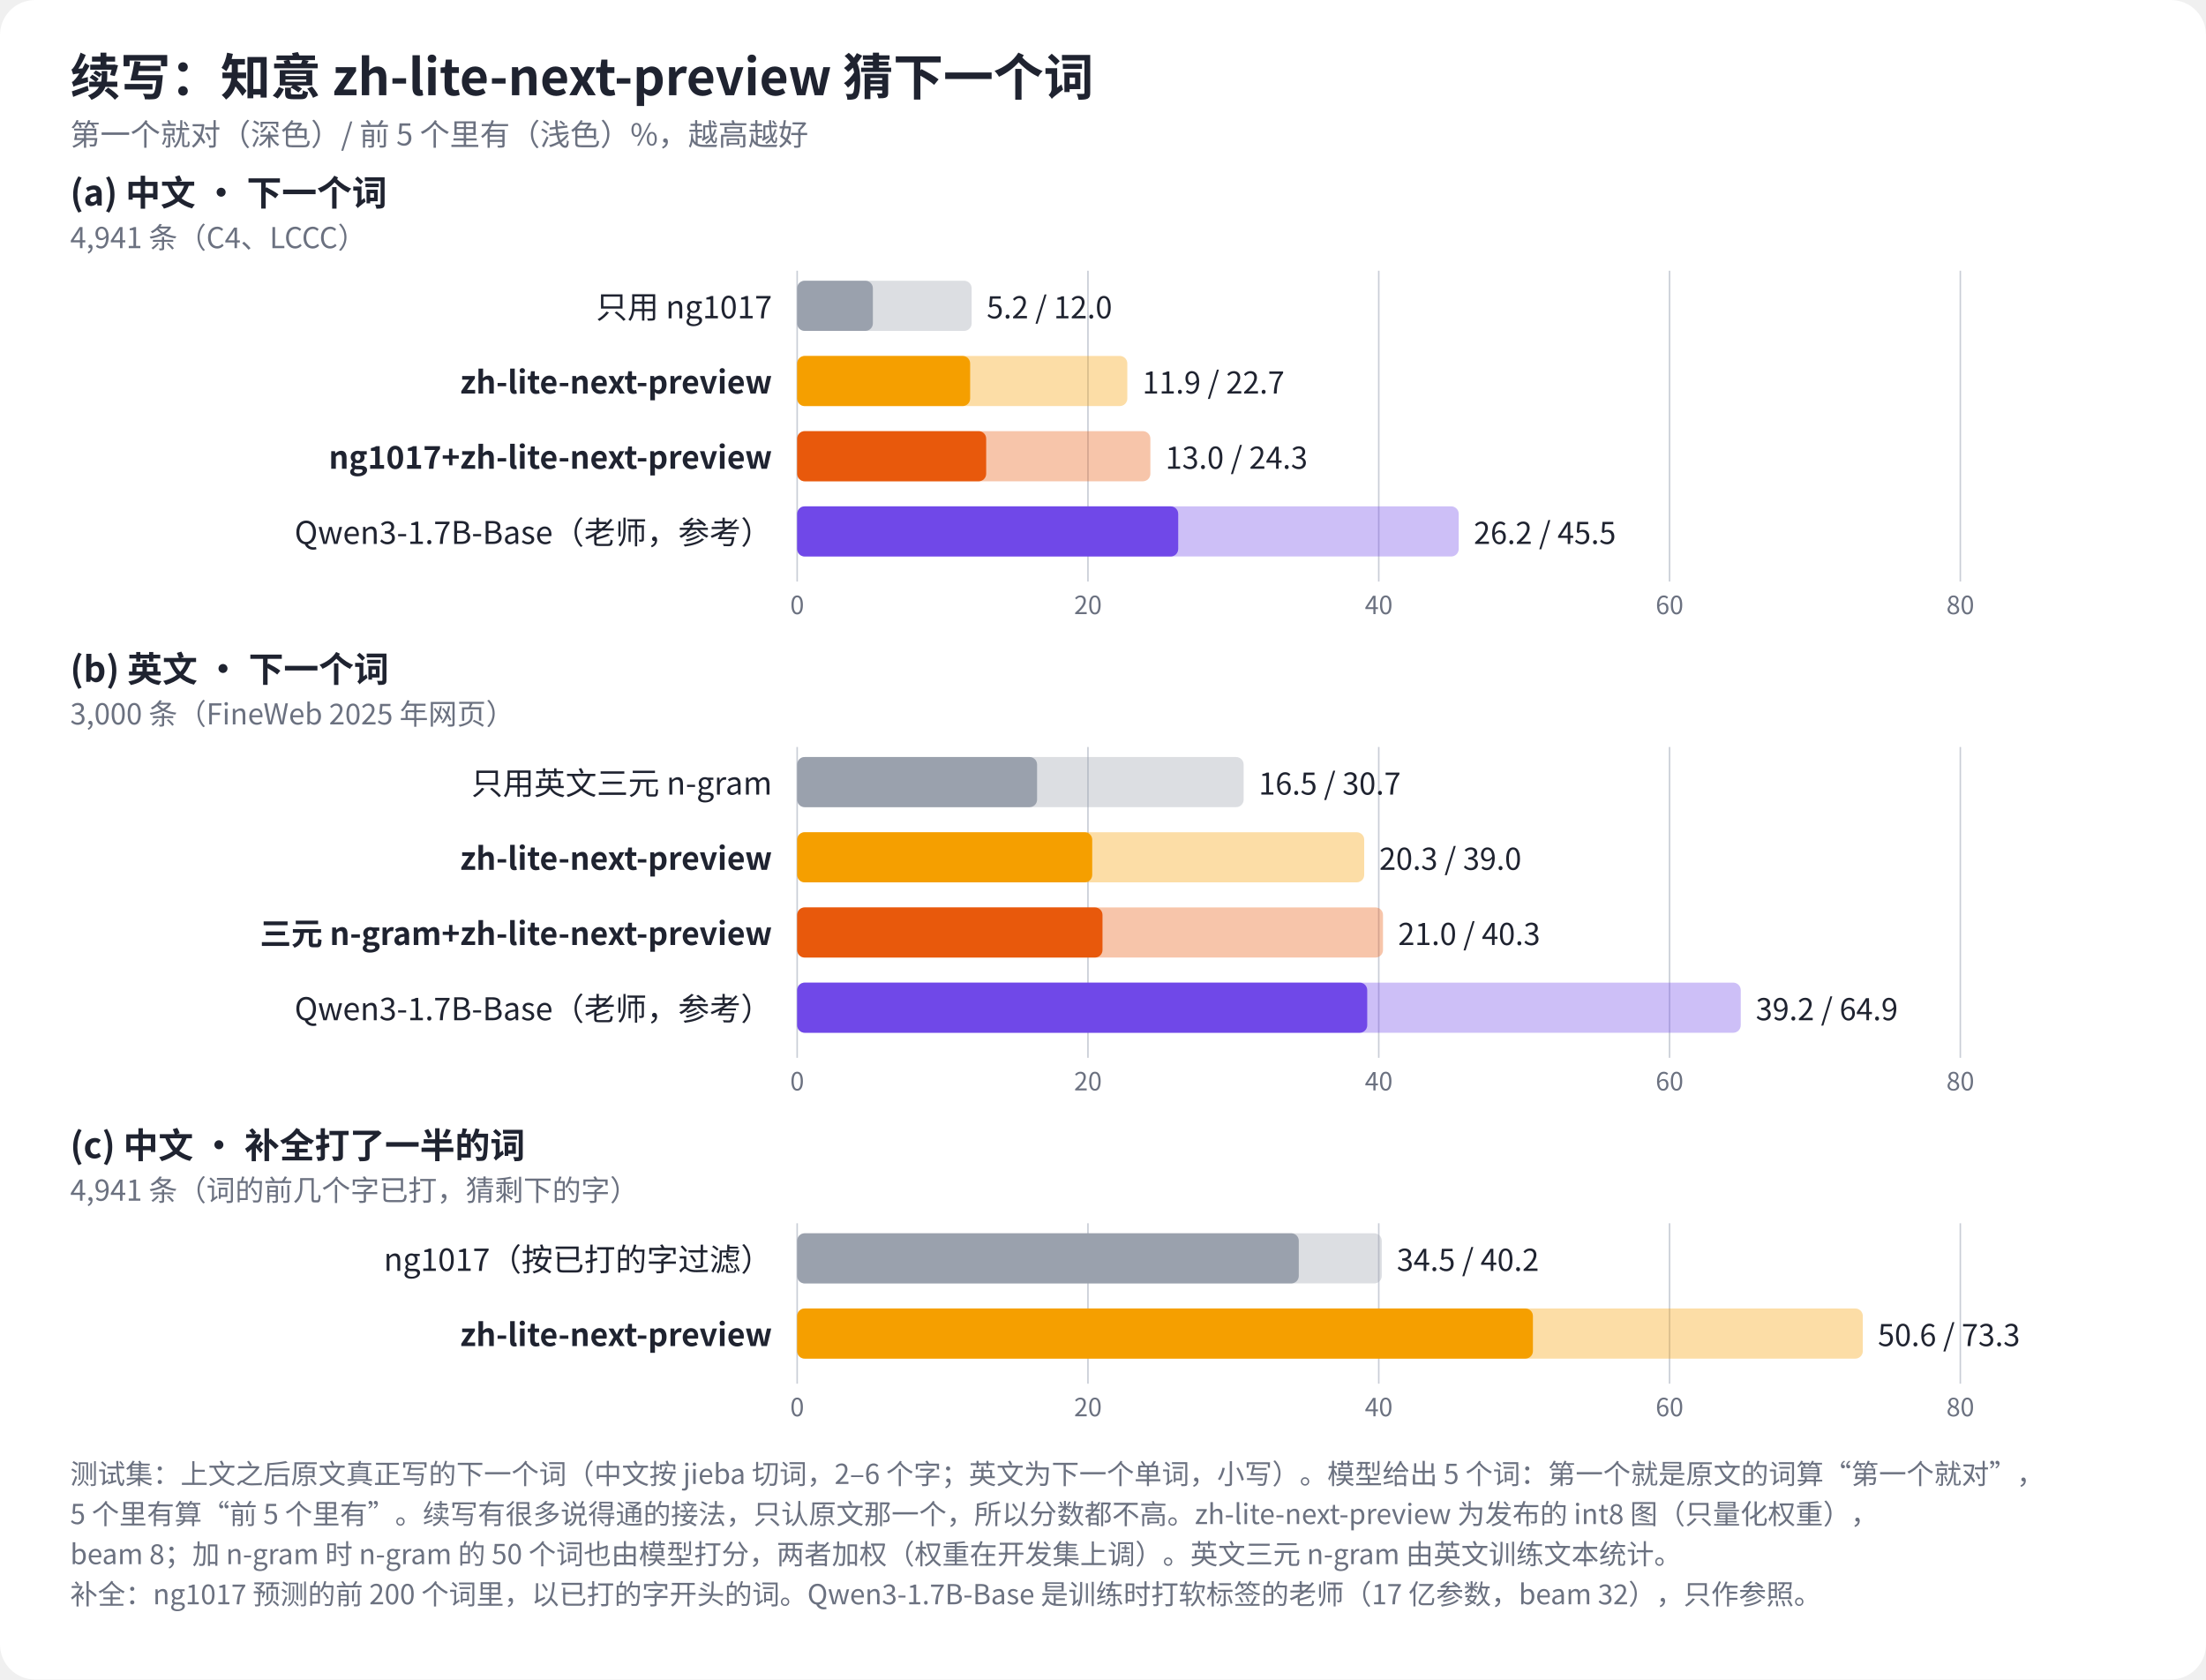
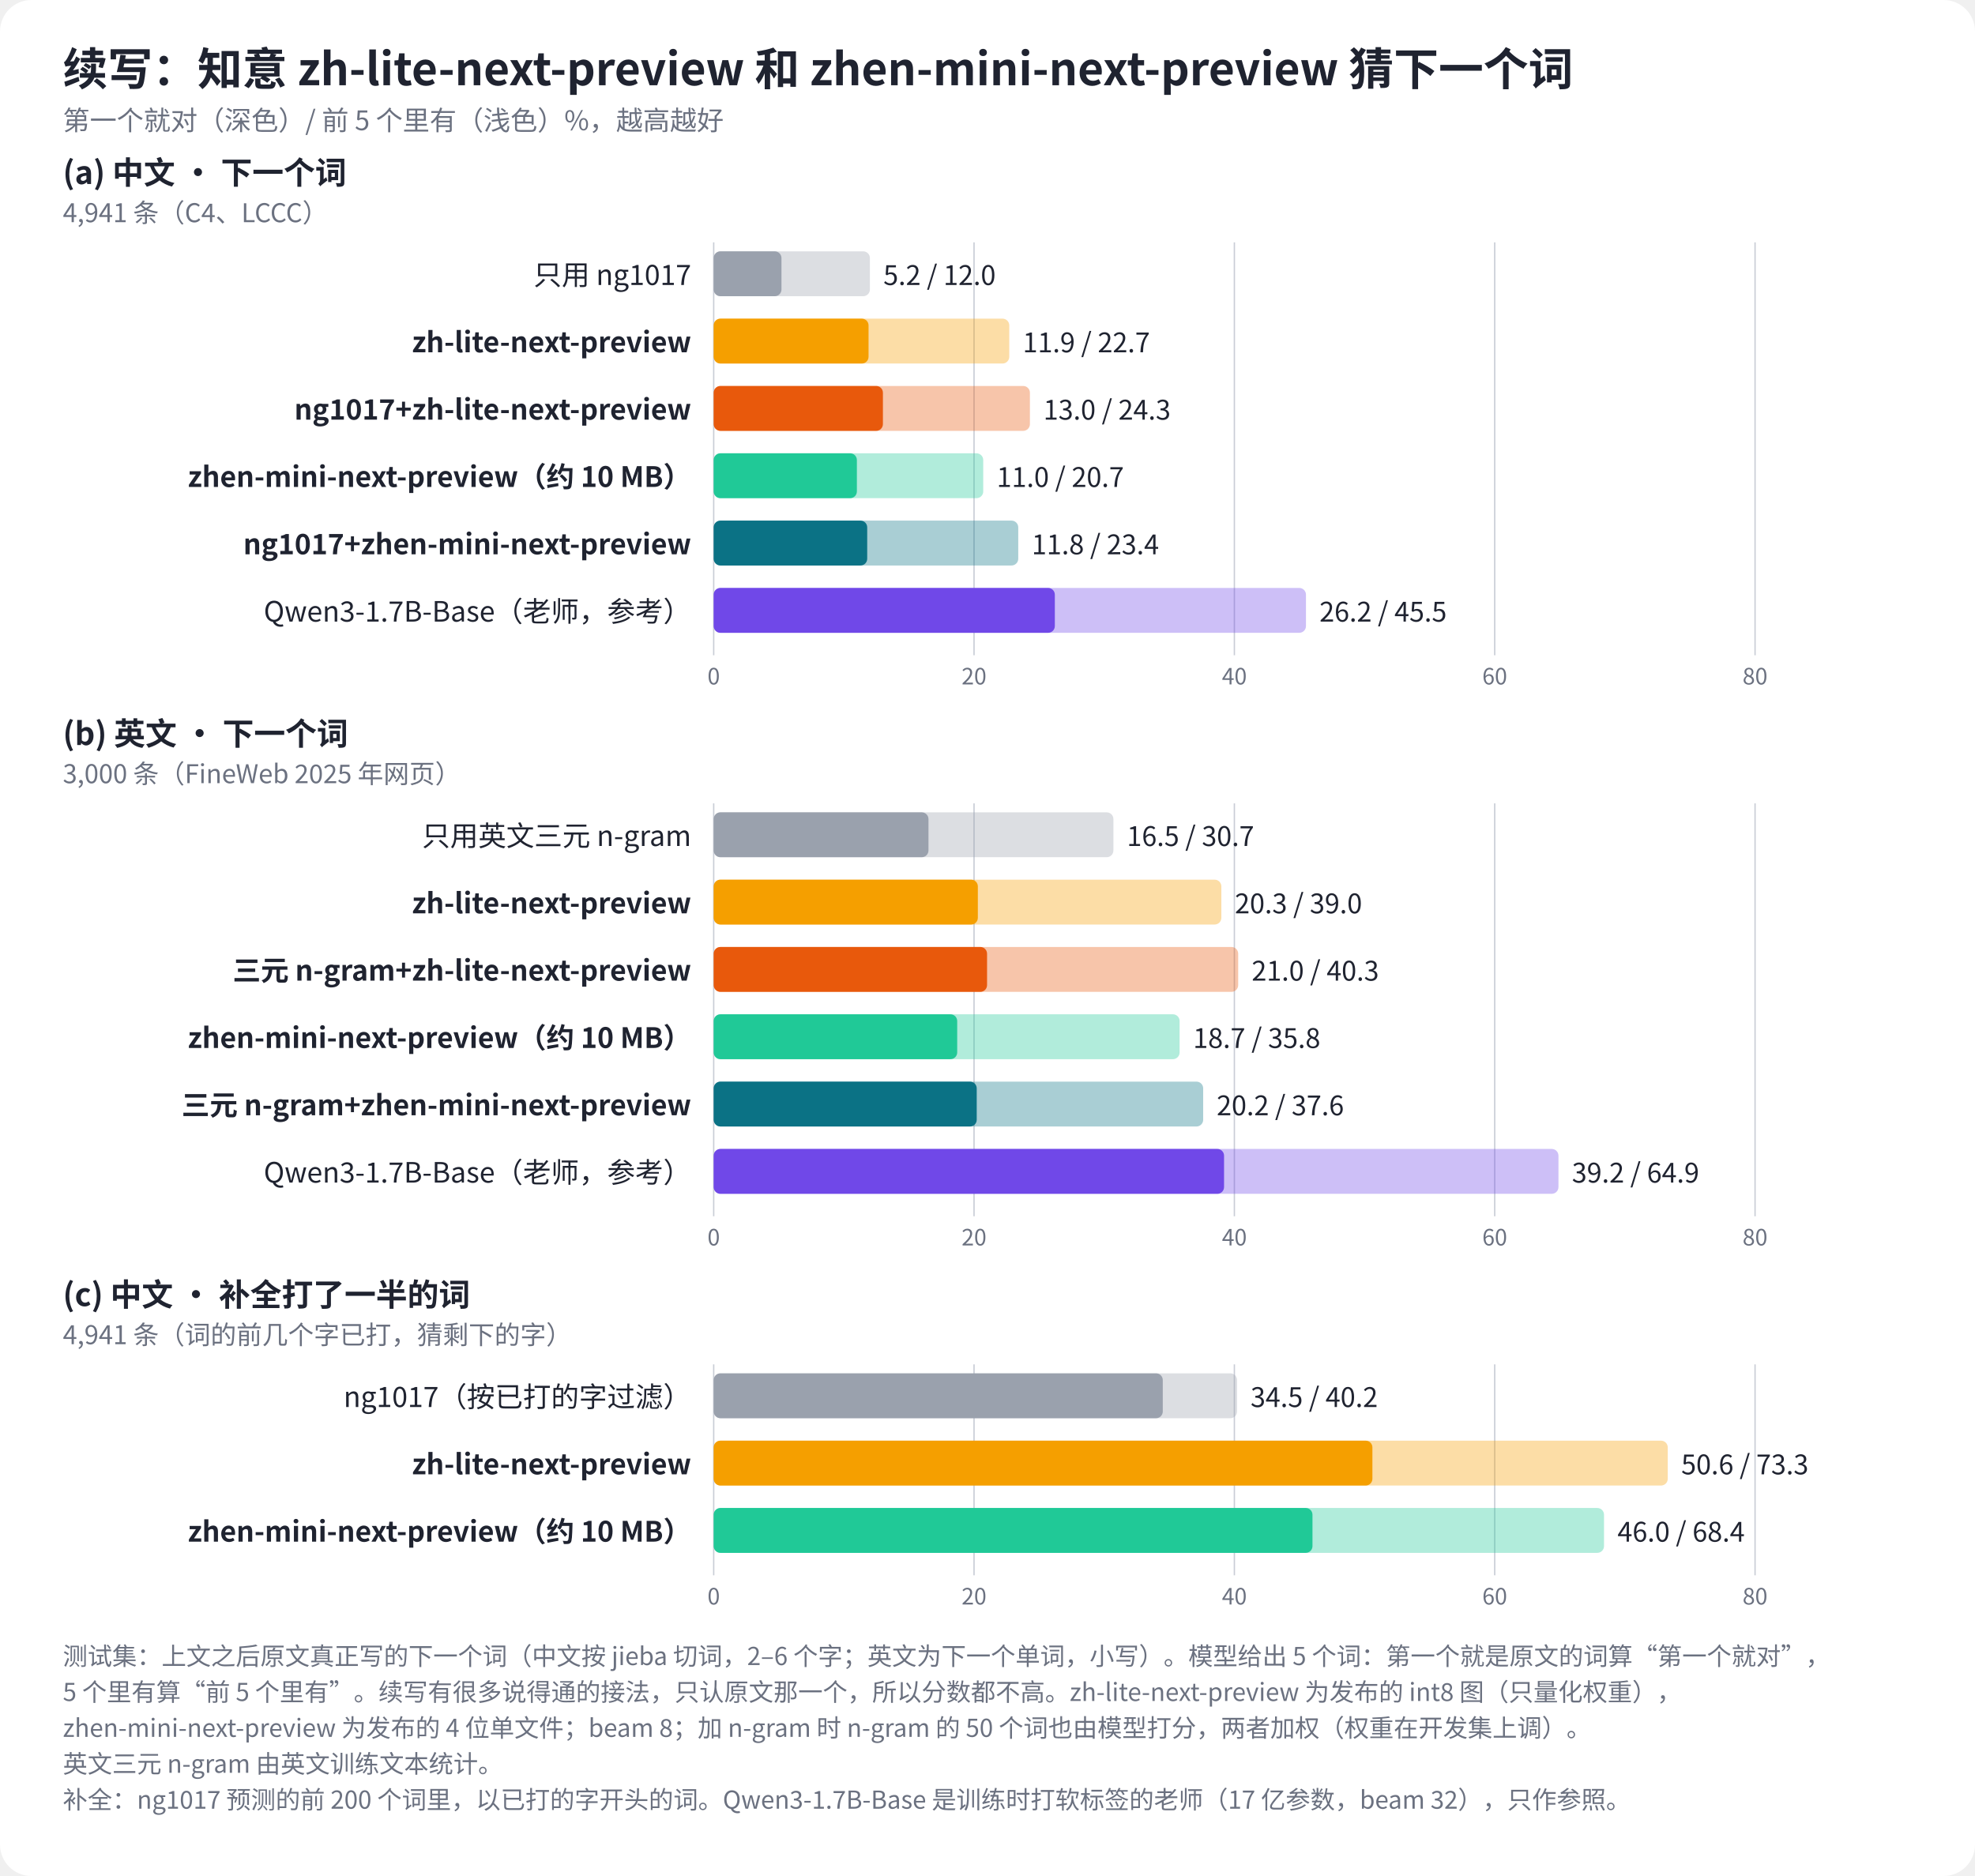
- <svg xmlns="http://www.w3.org/2000/svg" width="880" height="670" viewBox="0 0 880 670" font-family="'Microsoft YaHei','PingFang SC','Noto Sans CJK SC','Segoe UI',sans-serif">
-   <rect width="880" height="670" rx="14" fill="#FFFFFF" />
-   <text x="28" y="38" font-size="20" font-weight="700" fill="#1F2330">续写：知意 zh-lite-next-preview 猜下一个词</text>
+ <svg xmlns="http://www.w3.org/2000/svg" width="880" height="836" viewBox="0 0 880 836" font-family="'Microsoft YaHei','PingFang SC','Noto Sans CJK SC','Segoe UI',sans-serif">
+   <rect width="880" height="836" rx="14" fill="#FFFFFF" />
+   <text x="28" y="38" font-size="20" font-weight="700" fill="#1F2330">续写：知意 zh-lite-next-preview 和 zhen-mini-next-preview 猜下一个词</text>
  <text x="28" y="58" font-size="12" fill="#6B7180">第一个就对（深色）/ 前 5 个里有（浅色）%，越高越好</text>
  <text x="28" y="82" font-size="14" font-weight="700" fill="#1F2330">(a) 中文 · 下一个词</text>
  <text x="28" y="99" font-size="11.5" fill="#6B7180">4,941 条（C4、LCCC）</text>
-   <line x1="318.0" y1="108" x2="318.0" y2="232" stroke="#C9CDD6" stroke-width="0.6" />
-   <text x="318.0" y="245" font-size="10" fill="#6B7180" text-anchor="middle">0</text>
-   <line x1="434.0" y1="108" x2="434.0" y2="232" stroke="#C9CDD6" stroke-width="0.6" />
-   <text x="434.0" y="245" font-size="10" fill="#6B7180" text-anchor="middle">20</text>
-   <line x1="550.0" y1="108" x2="550.0" y2="232" stroke="#C9CDD6" stroke-width="0.6" />
-   <text x="550.0" y="245" font-size="10" fill="#6B7180" text-anchor="middle">40</text>
-   <line x1="666.0" y1="108" x2="666.0" y2="232" stroke="#C9CDD6" stroke-width="0.6" />
-   <text x="666.0" y="245" font-size="10" fill="#6B7180" text-anchor="middle">60</text>
-   <line x1="782.0" y1="108" x2="782.0" y2="232" stroke="#C9CDD6" stroke-width="0.6" />
-   <text x="782.0" y="245" font-size="10" fill="#6B7180" text-anchor="middle">80</text>
+   <line x1="318.0" y1="108" x2="318.0" y2="292" stroke="#C9CDD6" stroke-width="0.6" />
+   <text x="318.0" y="305" font-size="10" fill="#6B7180" text-anchor="middle">0</text>
+   <line x1="434.0" y1="108" x2="434.0" y2="292" stroke="#C9CDD6" stroke-width="0.6" />
+   <text x="434.0" y="305" font-size="10" fill="#6B7180" text-anchor="middle">20</text>
+   <line x1="550.0" y1="108" x2="550.0" y2="292" stroke="#C9CDD6" stroke-width="0.6" />
+   <text x="550.0" y="305" font-size="10" fill="#6B7180" text-anchor="middle">40</text>
+   <line x1="666.0" y1="108" x2="666.0" y2="292" stroke="#C9CDD6" stroke-width="0.6" />
+   <text x="666.0" y="305" font-size="10" fill="#6B7180" text-anchor="middle">60</text>
+   <line x1="782.0" y1="108" x2="782.0" y2="292" stroke="#C9CDD6" stroke-width="0.6" />
+   <text x="782.0" y="305" font-size="10" fill="#6B7180" text-anchor="middle">80</text>
  <text x="308" y="127" font-size="12.5" fill="#1F2330" text-anchor="end">只用 ng1017</text>
  <rect x="318" y="112" width="69.6" height="20" rx="3" fill="#9AA1AD" fill-opacity="0.35" />
  <rect x="318" y="112" width="30.2" height="20" rx="3" fill="#9AA1AD" />
  <text x="393.6" y="127" font-size="12" fill="#1F2330">5.2 / 12.0</text>
  <text x="308" y="157" font-size="12.5" font-weight="700" fill="#1F2330" text-anchor="end">zh-lite-next-preview</text>
  <rect x="318" y="142" width="131.7" height="20" rx="3" fill="#F59F00" fill-opacity="0.35" />
  <rect x="318" y="142" width="69.0" height="20" rx="3" fill="#F59F00" />
  <text x="455.7" y="157" font-size="12" fill="#1F2330">11.9 / 22.7</text>
  <text x="308" y="187" font-size="12.5" font-weight="700" fill="#1F2330" text-anchor="end">ng1017+zh-lite-next-preview</text>
  <rect x="318" y="172" width="140.9" height="20" rx="3" fill="#E8590C" fill-opacity="0.35" />
  <rect x="318" y="172" width="75.4" height="20" rx="3" fill="#E8590C" />
  <text x="464.9" y="187" font-size="12" fill="#1F2330">13.0 / 24.3</text>
-   <text x="308" y="217" font-size="12.5" fill="#1F2330" text-anchor="end">Qwen3-1.7B-Base（老师，参考）</text>
-   <rect x="318" y="202" width="263.9" height="20" rx="3" fill="#7048E8" fill-opacity="0.35" />
-   <rect x="318" y="202" width="152.0" height="20" rx="3" fill="#7048E8" />
-   <text x="587.9" y="217" font-size="12" fill="#1F2330">26.2 / 45.5</text>
-   <text x="28" y="272" font-size="14" font-weight="700" fill="#1F2330">(b) 英文 · 下一个词</text>
-   <text x="28" y="289" font-size="11.5" fill="#6B7180">3,000 条（FineWeb 2025 年网页）</text>
-   <line x1="318.0" y1="298" x2="318.0" y2="422" stroke="#C9CDD6" stroke-width="0.6" />
-   <text x="318.0" y="435" font-size="10" fill="#6B7180" text-anchor="middle">0</text>
-   <line x1="434.0" y1="298" x2="434.0" y2="422" stroke="#C9CDD6" stroke-width="0.6" />
-   <text x="434.0" y="435" font-size="10" fill="#6B7180" text-anchor="middle">20</text>
-   <line x1="550.0" y1="298" x2="550.0" y2="422" stroke="#C9CDD6" stroke-width="0.6" />
-   <text x="550.0" y="435" font-size="10" fill="#6B7180" text-anchor="middle">40</text>
-   <line x1="666.0" y1="298" x2="666.0" y2="422" stroke="#C9CDD6" stroke-width="0.6" />
-   <text x="666.0" y="435" font-size="10" fill="#6B7180" text-anchor="middle">60</text>
-   <line x1="782.0" y1="298" x2="782.0" y2="422" stroke="#C9CDD6" stroke-width="0.6" />
-   <text x="782.0" y="435" font-size="10" fill="#6B7180" text-anchor="middle">80</text>
-   <text x="308" y="317" font-size="12.5" fill="#1F2330" text-anchor="end">只用英文三元 n-gram</text>
-   <rect x="318" y="302" width="178.1" height="20" rx="3" fill="#9AA1AD" fill-opacity="0.35" />
-   <rect x="318" y="302" width="95.7" height="20" rx="3" fill="#9AA1AD" />
-   <text x="502.1" y="317" font-size="12" fill="#1F2330">16.5 / 30.7</text>
-   <text x="308" y="347" font-size="12.5" font-weight="700" fill="#1F2330" text-anchor="end">zh-lite-next-preview</text>
-   <rect x="318" y="332" width="226.2" height="20" rx="3" fill="#F59F00" fill-opacity="0.35" />
-   <rect x="318" y="332" width="117.7" height="20" rx="3" fill="#F59F00" />
-   <text x="550.2" y="347" font-size="12" fill="#1F2330">20.3 / 39.0</text>
-   <text x="308" y="377" font-size="12.5" font-weight="700" fill="#1F2330" text-anchor="end">三元 n-gram+zh-lite-next-preview</text>
-   <rect x="318" y="362" width="233.7" height="20" rx="3" fill="#E8590C" fill-opacity="0.35" />
-   <rect x="318" y="362" width="121.8" height="20" rx="3" fill="#E8590C" />
-   <text x="557.7" y="377" font-size="12" fill="#1F2330">21.0 / 40.3</text>
-   <text x="308" y="407" font-size="12.5" fill="#1F2330" text-anchor="end">Qwen3-1.7B-Base（老师，参考）</text>
-   <rect x="318" y="392" width="376.4" height="20" rx="3" fill="#7048E8" fill-opacity="0.35" />
-   <rect x="318" y="392" width="227.4" height="20" rx="3" fill="#7048E8" />
-   <text x="700.4" y="407" font-size="12" fill="#1F2330">39.2 / 64.9</text>
-   <text x="28" y="462" font-size="14" font-weight="700" fill="#1F2330">(c) 中文 · 补全打了一半的词</text>
-   <text x="28" y="479" font-size="11.5" fill="#6B7180">4,941 条（词的前几个字已打，猜剩下的字）</text>
-   <line x1="318.0" y1="488" x2="318.0" y2="552" stroke="#C9CDD6" stroke-width="0.6" />
-   <text x="318.0" y="565" font-size="10" fill="#6B7180" text-anchor="middle">0</text>
-   <line x1="434.0" y1="488" x2="434.0" y2="552" stroke="#C9CDD6" stroke-width="0.6" />
-   <text x="434.0" y="565" font-size="10" fill="#6B7180" text-anchor="middle">20</text>
-   <line x1="550.0" y1="488" x2="550.0" y2="552" stroke="#C9CDD6" stroke-width="0.6" />
-   <text x="550.0" y="565" font-size="10" fill="#6B7180" text-anchor="middle">40</text>
-   <line x1="666.0" y1="488" x2="666.0" y2="552" stroke="#C9CDD6" stroke-width="0.6" />
-   <text x="666.0" y="565" font-size="10" fill="#6B7180" text-anchor="middle">60</text>
-   <line x1="782.0" y1="488" x2="782.0" y2="552" stroke="#C9CDD6" stroke-width="0.6" />
-   <text x="782.0" y="565" font-size="10" fill="#6B7180" text-anchor="middle">80</text>
-   <text x="308" y="507" font-size="12.5" fill="#1F2330" text-anchor="end">ng1017（按已打的字过滤）</text>
-   <rect x="318" y="492" width="233.2" height="20" rx="3" fill="#9AA1AD" fill-opacity="0.35" />
-   <rect x="318" y="492" width="200.1" height="20" rx="3" fill="#9AA1AD" />
-   <text x="557.2" y="507" font-size="12" fill="#1F2330">34.5 / 40.2</text>
-   <text x="308" y="537" font-size="12.5" font-weight="700" fill="#1F2330" text-anchor="end">zh-lite-next-preview</text>
-   <rect x="318" y="522" width="425.1" height="20" rx="3" fill="#F59F00" fill-opacity="0.35" />
-   <rect x="318" y="522" width="293.5" height="20" rx="3" fill="#F59F00" />
-   <text x="749.1" y="537" font-size="12" fill="#1F2330">50.6 / 73.3</text>
-   <text x="28" y="592" font-size="11" fill="#6B7180">测试集：上文之后原文真正写的下一个词（中文按 jieba 切词，2–6 个字；英文为下一个单词，小写）。模型给出 5 个词：第一个就是原文的词算“第一个就对”，</text>
-   <text x="28" y="608" font-size="11" fill="#6B7180">5 个里有算“前 5 个里有”。续写有很多说得通的接法，只认原文那一个，所以分数都不高。zh-lite-next-preview 为发布的 int8 图（只量化权重），</text>
-   <text x="28" y="624" font-size="11" fill="#6B7180">beam 8；加 n-gram 时 n-gram 的 50 个词也由模型打分，两者加权（权重在开发集上调）。英文三元 n-gram 由英文训练文本统计。</text>
-   <text x="28" y="640" font-size="11" fill="#6B7180">补全：ng1017 预测的前 200 个词里，以已打的字开头的词。Qwen3-1.7B-Base 是训练时打软标签的老师（17 亿参数，beam 32），只作参照。</text>
+   <text x="308" y="217" font-size="12.5" font-weight="700" fill="#1F2330" text-anchor="end">zhen-mini-next-preview（约 10 MB）</text>
+   <rect x="318" y="202" width="120.1" height="20" rx="3" fill="#20C997" fill-opacity="0.35" />
+   <rect x="318" y="202" width="63.8" height="20" rx="3" fill="#20C997" />
+   <text x="444.1" y="217" font-size="12" fill="#1F2330">11.0 / 20.7</text>
+   <text x="308" y="247" font-size="12.5" font-weight="700" fill="#1F2330" text-anchor="end">ng1017+zhen-mini-next-preview</text>
+   <rect x="318" y="232" width="135.7" height="20" rx="3" fill="#0B7285" fill-opacity="0.35" />
+   <rect x="318" y="232" width="68.4" height="20" rx="3" fill="#0B7285" />
+   <text x="459.7" y="247" font-size="12" fill="#1F2330">11.8 / 23.4</text>
+   <text x="308" y="277" font-size="12.5" fill="#1F2330" text-anchor="end">Qwen3-1.7B-Base（老师，参考）</text>
+   <rect x="318" y="262" width="263.9" height="20" rx="3" fill="#7048E8" fill-opacity="0.35" />
+   <rect x="318" y="262" width="152.0" height="20" rx="3" fill="#7048E8" />
+   <text x="587.9" y="277" font-size="12" fill="#1F2330">26.2 / 45.5</text>
+   <text x="28" y="332" font-size="14" font-weight="700" fill="#1F2330">(b) 英文 · 下一个词</text>
+   <text x="28" y="349" font-size="11.5" fill="#6B7180">3,000 条（FineWeb 2025 年网页）</text>
+   <line x1="318.0" y1="358" x2="318.0" y2="542" stroke="#C9CDD6" stroke-width="0.6" />
+   <text x="318.0" y="555" font-size="10" fill="#6B7180" text-anchor="middle">0</text>
+   <line x1="434.0" y1="358" x2="434.0" y2="542" stroke="#C9CDD6" stroke-width="0.6" />
+   <text x="434.0" y="555" font-size="10" fill="#6B7180" text-anchor="middle">20</text>
+   <line x1="550.0" y1="358" x2="550.0" y2="542" stroke="#C9CDD6" stroke-width="0.6" />
+   <text x="550.0" y="555" font-size="10" fill="#6B7180" text-anchor="middle">40</text>
+   <line x1="666.0" y1="358" x2="666.0" y2="542" stroke="#C9CDD6" stroke-width="0.6" />
+   <text x="666.0" y="555" font-size="10" fill="#6B7180" text-anchor="middle">60</text>
+   <line x1="782.0" y1="358" x2="782.0" y2="542" stroke="#C9CDD6" stroke-width="0.6" />
+   <text x="782.0" y="555" font-size="10" fill="#6B7180" text-anchor="middle">80</text>
+   <text x="308" y="377" font-size="12.5" fill="#1F2330" text-anchor="end">只用英文三元 n-gram</text>
+   <rect x="318" y="362" width="178.1" height="20" rx="3" fill="#9AA1AD" fill-opacity="0.35" />
+   <rect x="318" y="362" width="95.7" height="20" rx="3" fill="#9AA1AD" />
+   <text x="502.1" y="377" font-size="12" fill="#1F2330">16.5 / 30.7</text>
+   <text x="308" y="407" font-size="12.5" font-weight="700" fill="#1F2330" text-anchor="end">zh-lite-next-preview</text>
+   <rect x="318" y="392" width="226.2" height="20" rx="3" fill="#F59F00" fill-opacity="0.35" />
+   <rect x="318" y="392" width="117.7" height="20" rx="3" fill="#F59F00" />
+   <text x="550.2" y="407" font-size="12" fill="#1F2330">20.3 / 39.0</text>
+   <text x="308" y="437" font-size="12.5" font-weight="700" fill="#1F2330" text-anchor="end">三元 n-gram+zh-lite-next-preview</text>
+   <rect x="318" y="422" width="233.7" height="20" rx="3" fill="#E8590C" fill-opacity="0.35" />
+   <rect x="318" y="422" width="121.8" height="20" rx="3" fill="#E8590C" />
+   <text x="557.7" y="437" font-size="12" fill="#1F2330">21.0 / 40.3</text>
+   <text x="308" y="467" font-size="12.5" font-weight="700" fill="#1F2330" text-anchor="end">zhen-mini-next-preview（约 10 MB）</text>
+   <rect x="318" y="452" width="207.6" height="20" rx="3" fill="#20C997" fill-opacity="0.35" />
+   <rect x="318" y="452" width="108.5" height="20" rx="3" fill="#20C997" />
+   <text x="531.6" y="467" font-size="12" fill="#1F2330">18.7 / 35.8</text>
+   <text x="308" y="497" font-size="12.5" font-weight="700" fill="#1F2330" text-anchor="end">三元 n-gram+zhen-mini-next-preview</text>
+   <rect x="318" y="482" width="218.1" height="20" rx="3" fill="#0B7285" fill-opacity="0.35" />
+   <rect x="318" y="482" width="117.2" height="20" rx="3" fill="#0B7285" />
+   <text x="542.1" y="497" font-size="12" fill="#1F2330">20.2 / 37.6</text>
+   <text x="308" y="527" font-size="12.5" fill="#1F2330" text-anchor="end">Qwen3-1.7B-Base（老师，参考）</text>
+   <rect x="318" y="512" width="376.4" height="20" rx="3" fill="#7048E8" fill-opacity="0.35" />
+   <rect x="318" y="512" width="227.4" height="20" rx="3" fill="#7048E8" />
+   <text x="700.4" y="527" font-size="12" fill="#1F2330">39.2 / 64.9</text>
+   <text x="28" y="582" font-size="14" font-weight="700" fill="#1F2330">(c) 中文 · 补全打了一半的词</text>
+   <text x="28" y="599" font-size="11.5" fill="#6B7180">4,941 条（词的前几个字已打，猜剩下的字）</text>
+   <line x1="318.0" y1="608" x2="318.0" y2="702" stroke="#C9CDD6" stroke-width="0.6" />
+   <text x="318.0" y="715" font-size="10" fill="#6B7180" text-anchor="middle">0</text>
+   <line x1="434.0" y1="608" x2="434.0" y2="702" stroke="#C9CDD6" stroke-width="0.6" />
+   <text x="434.0" y="715" font-size="10" fill="#6B7180" text-anchor="middle">20</text>
+   <line x1="550.0" y1="608" x2="550.0" y2="702" stroke="#C9CDD6" stroke-width="0.6" />
+   <text x="550.0" y="715" font-size="10" fill="#6B7180" text-anchor="middle">40</text>
+   <line x1="666.0" y1="608" x2="666.0" y2="702" stroke="#C9CDD6" stroke-width="0.6" />
+   <text x="666.0" y="715" font-size="10" fill="#6B7180" text-anchor="middle">60</text>
+   <line x1="782.0" y1="608" x2="782.0" y2="702" stroke="#C9CDD6" stroke-width="0.6" />
+   <text x="782.0" y="715" font-size="10" fill="#6B7180" text-anchor="middle">80</text>
+   <text x="308" y="627" font-size="12.5" fill="#1F2330" text-anchor="end">ng1017（按已打的字过滤）</text>
+   <rect x="318" y="612" width="233.2" height="20" rx="3" fill="#9AA1AD" fill-opacity="0.35" />
+   <rect x="318" y="612" width="200.1" height="20" rx="3" fill="#9AA1AD" />
+   <text x="557.2" y="627" font-size="12" fill="#1F2330">34.5 / 40.2</text>
+   <text x="308" y="657" font-size="12.5" font-weight="700" fill="#1F2330" text-anchor="end">zh-lite-next-preview</text>
+   <rect x="318" y="642" width="425.1" height="20" rx="3" fill="#F59F00" fill-opacity="0.35" />
+   <rect x="318" y="642" width="293.5" height="20" rx="3" fill="#F59F00" />
+   <text x="749.1" y="657" font-size="12" fill="#1F2330">50.6 / 73.3</text>
+   <text x="308" y="687" font-size="12.5" font-weight="700" fill="#1F2330" text-anchor="end">zhen-mini-next-preview（约 10 MB）</text>
+   <rect x="318" y="672" width="396.7" height="20" rx="3" fill="#20C997" fill-opacity="0.35" />
+   <rect x="318" y="672" width="266.8" height="20" rx="3" fill="#20C997" />
+   <text x="720.7" y="687" font-size="12" fill="#1F2330">46.0 / 68.4</text>
+   <text x="28" y="742" font-size="11" fill="#6B7180">测试集：上文之后原文真正写的下一个词（中文按 jieba 切词，2–6 个字；英文为下一个单词，小写）。模型给出 5 个词：第一个就是原文的词算“第一个就对”，</text>
+   <text x="28" y="758" font-size="11" fill="#6B7180">5 个里有算“前 5 个里有”。续写有很多说得通的接法，只认原文那一个，所以分数都不高。zh-lite-next-preview 为发布的 int8 图（只量化权重），</text>
+   <text x="28" y="774" font-size="11" fill="#6B7180">zhen-mini-next-preview 为发布的 4 位单文件；beam 8；加 n-gram 时 n-gram 的 50 个词也由模型打分，两者加权（权重在开发集上调）。</text>
+   <text x="28" y="790" font-size="11" fill="#6B7180">英文三元 n-gram 由英文训练文本统计。</text>
+   <text x="28" y="806" font-size="11" fill="#6B7180">补全：ng1017 预测的前 200 个词里，以已打的字开头的词。Qwen3-1.7B-Base 是训练时打软标签的老师（17 亿参数，beam 32），只作参照。</text>
</svg>
